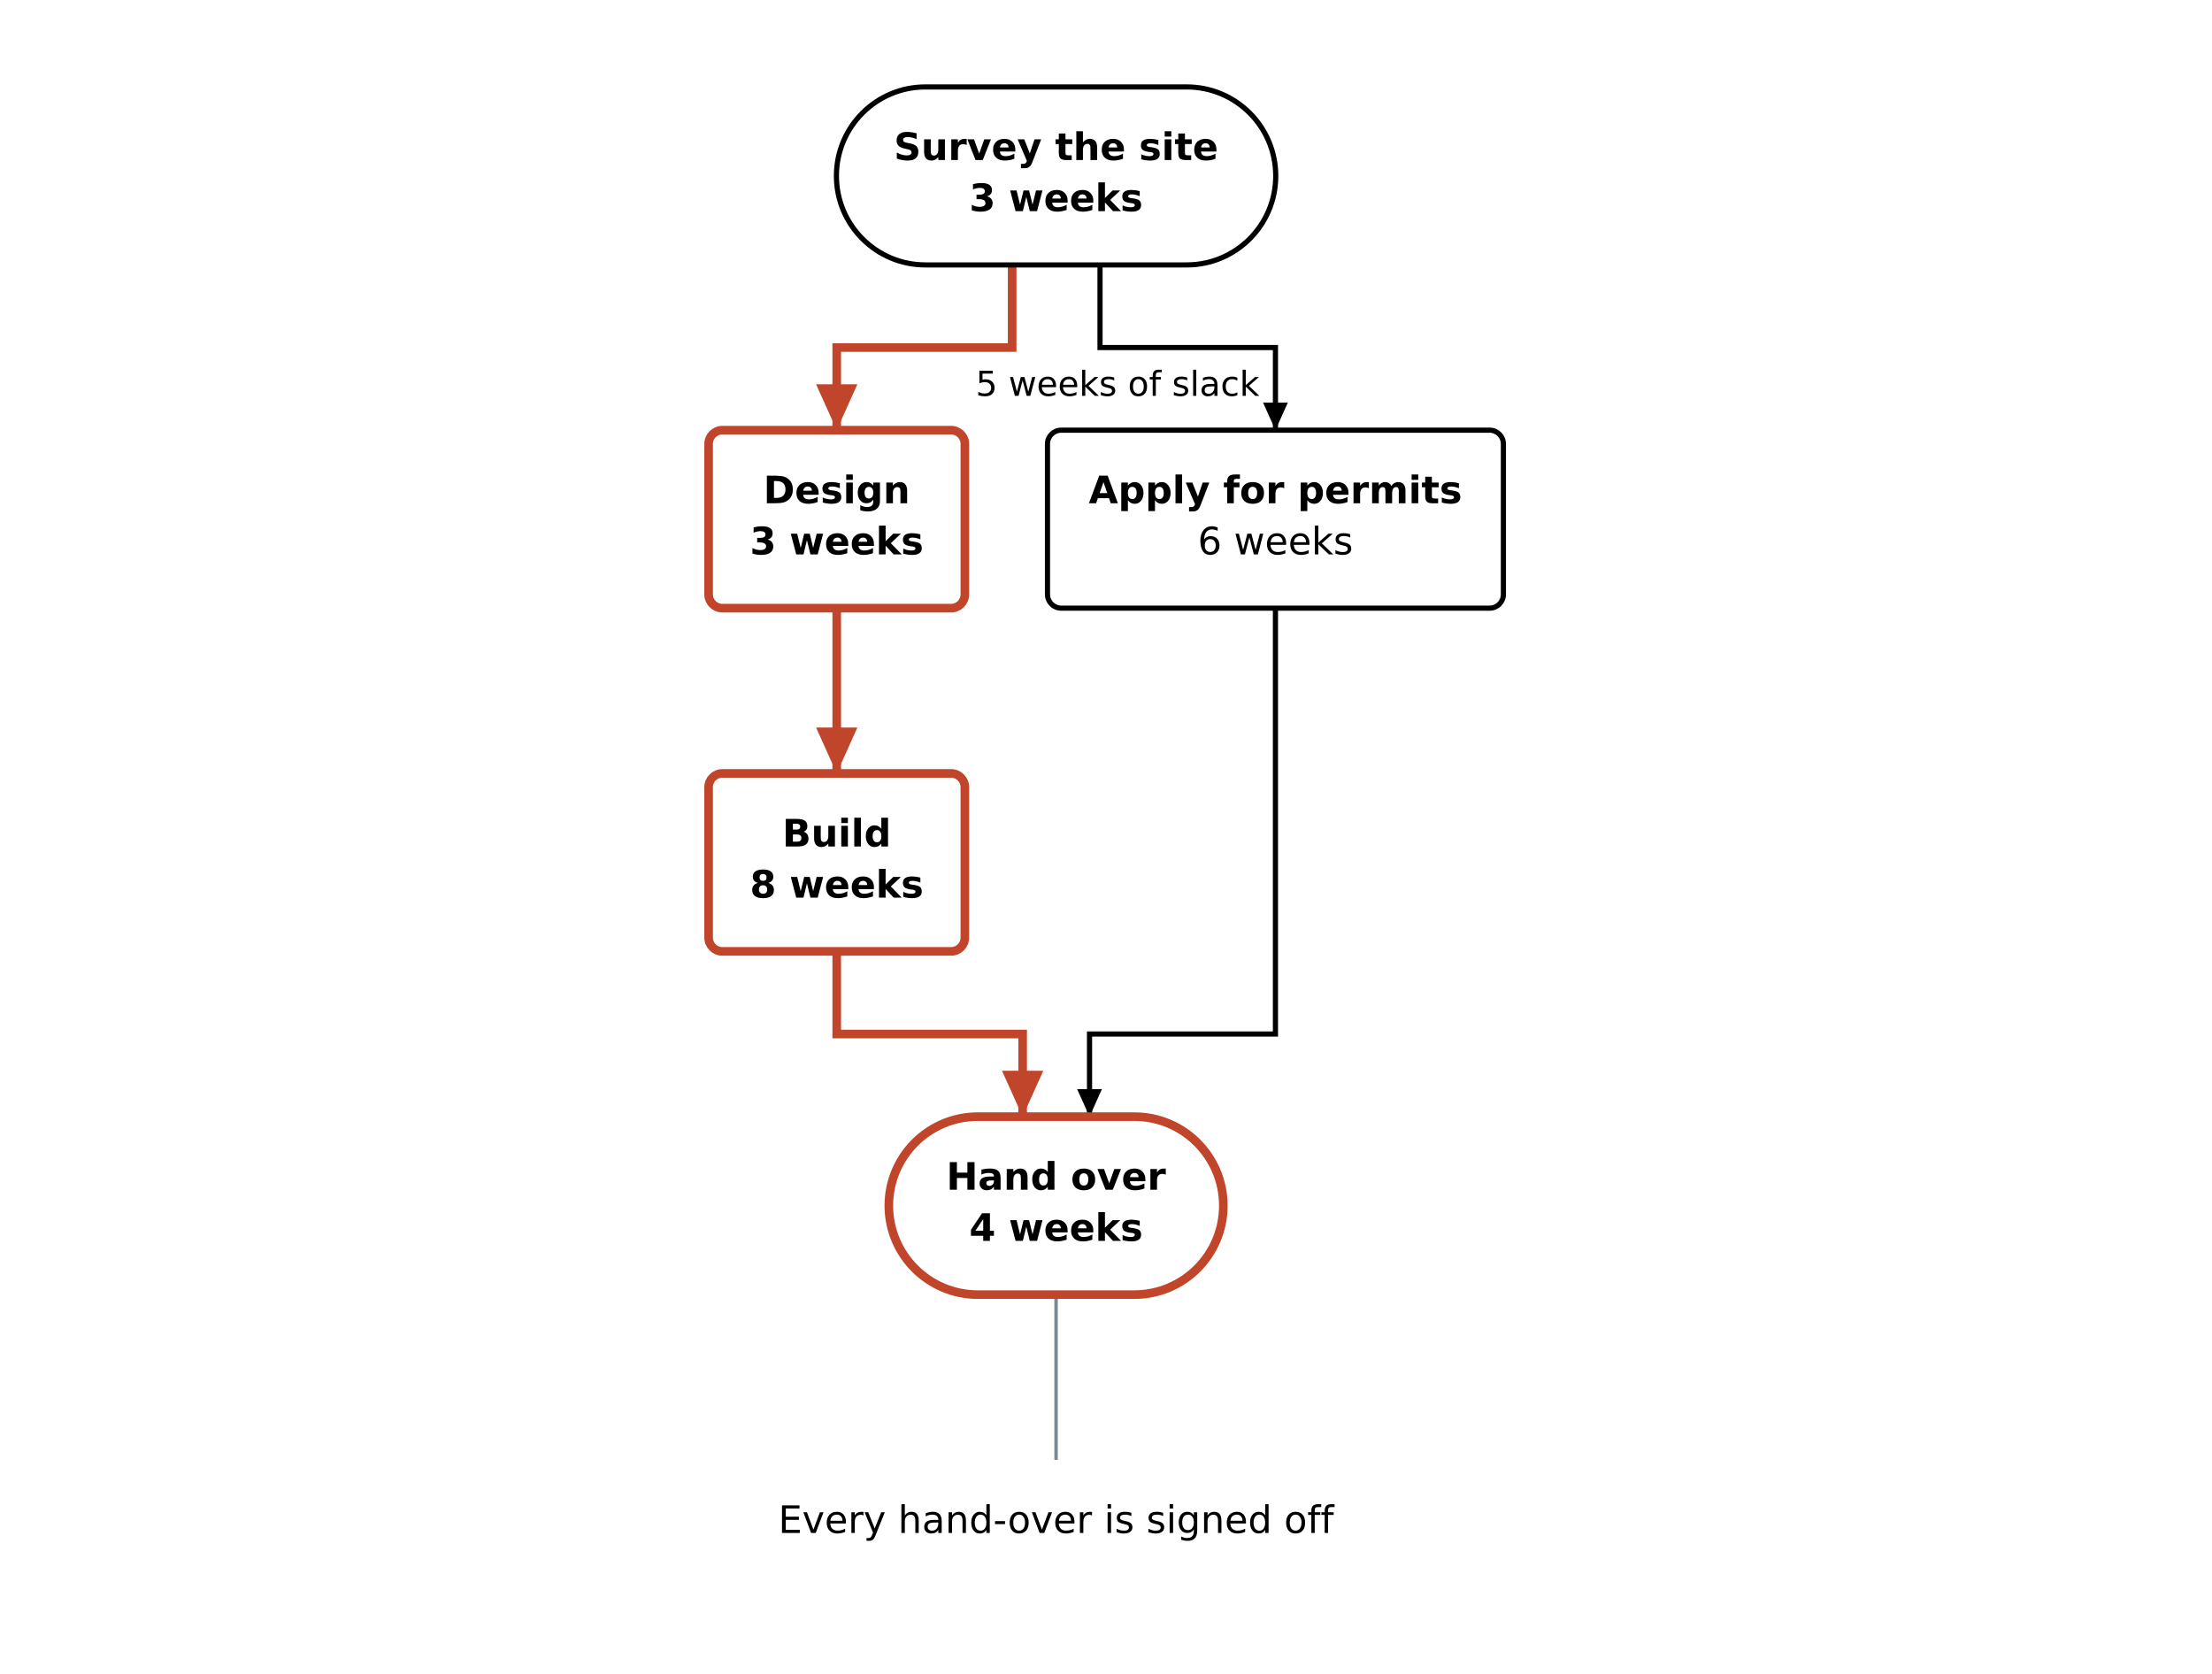
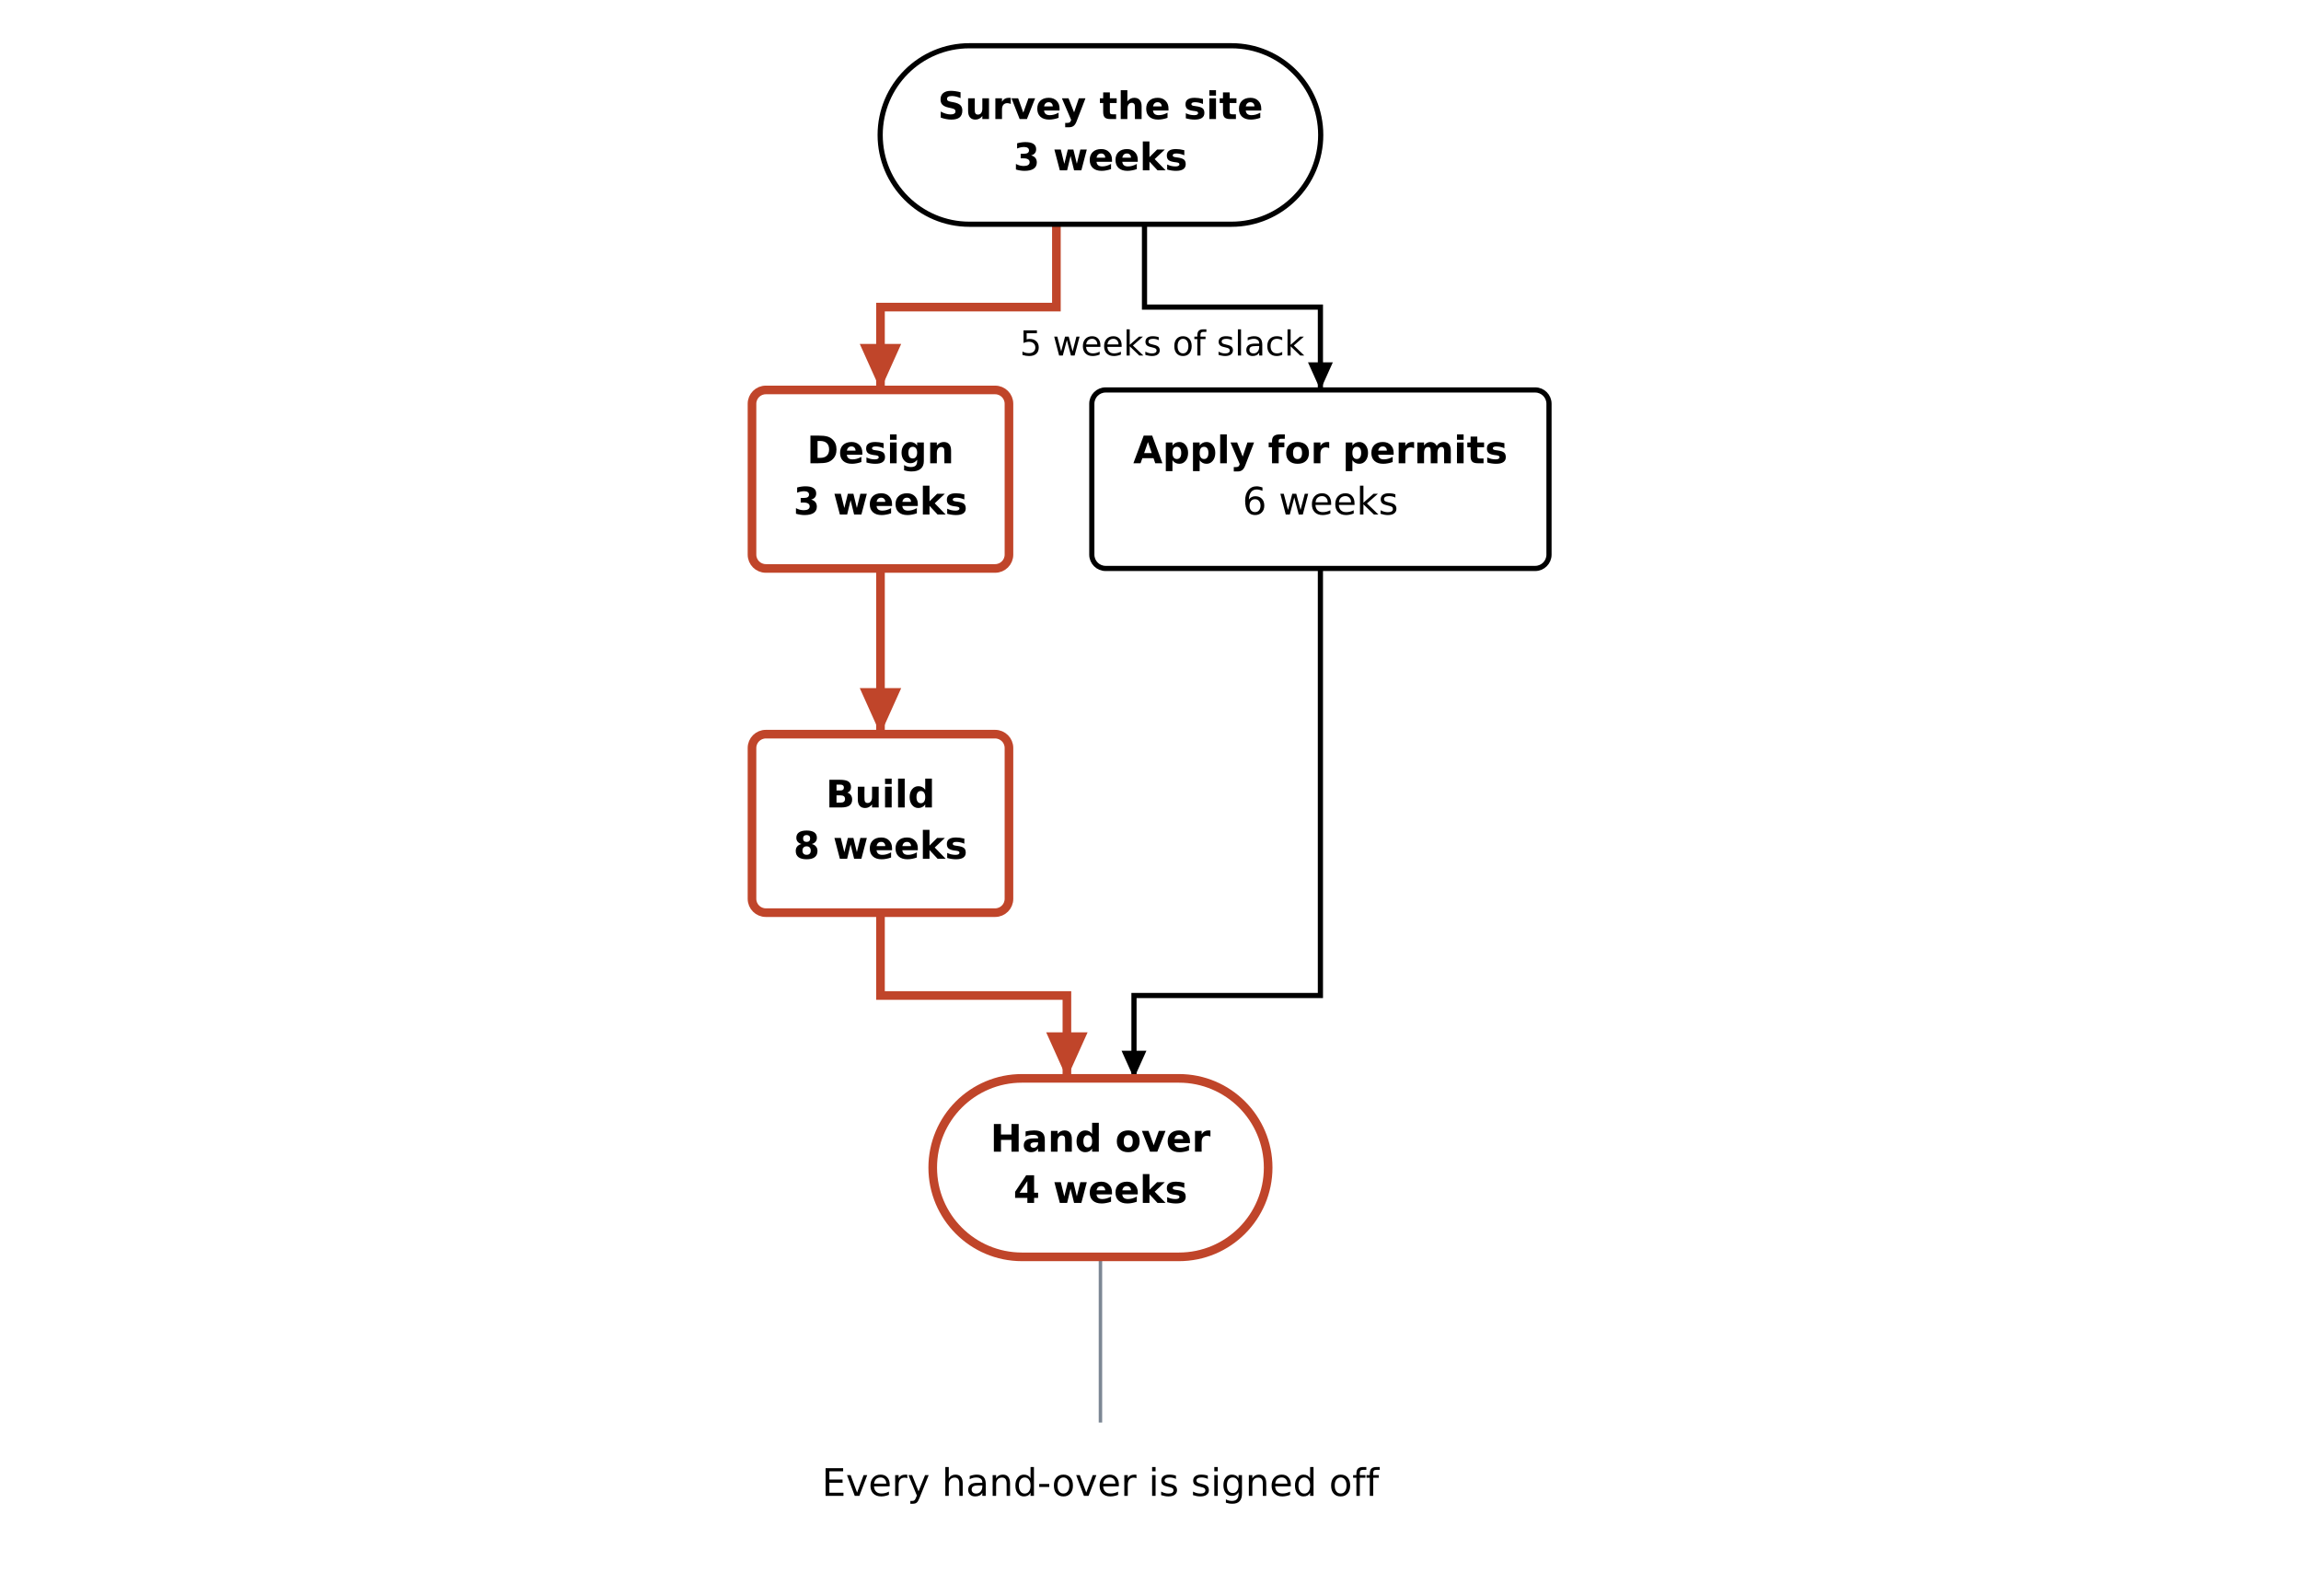
- <svg xmlns="http://www.w3.org/2000/svg" viewBox="-1.25 -1.25 642.5 486.15" role="img" aria-labelledby="ds56c941c76c-title ds56c941c76c-desc">
-   <path d="M 292.74 75.7 L 292.74 99.7 L 241.787 99.7 L 241.787 123.7" fill="none" stroke="#c0452a" stroke-width="2.5" />
-   <polygon points="241.787,123.7 235.787,110.367 247.787,110.367" fill="#c0452a" stroke="none" />
-   <path d="M 318.261 75.7 L 318.261 99.7 L 369.215 99.7 L 369.215 123.7" fill="none" stroke="currentColor" stroke-width="1.5" />
-   <polygon points="369.215,123.7 365.615,115.7 372.815,115.7" fill="currentColor" stroke="none" />
-   <path d="M 241.787 175.4 L 241.787 223.4" fill="none" stroke="#c0452a" stroke-width="2.5" />
-   <polygon points="241.787,223.4 235.787,210.067 247.787,210.067" fill="#c0452a" stroke="none" />
-   <path d="M 241.787 275.1 L 241.787 299.1 L 295.785 299.1 L 295.785 323.1" fill="none" stroke="#c0452a" stroke-width="2.5" />
-   <polygon points="295.785,323.1 289.785,309.767 301.785,309.767" fill="#c0452a" stroke="none" />
-   <path d="M 369.215 175.4 L 369.215 299.1 L 315.217 299.1 L 315.217 323.1" fill="none" stroke="currentColor" stroke-width="1.5" />
-   <polygon points="315.217,323.1 311.617,315.1 318.817,315.1" fill="currentColor" stroke="none" />
-   <path d="M 305.501 374.8 L 305.501 422.8" fill="none" stroke="#7c8794" stroke-width="1" />
-   <text x="305.501" y="444.033" font-family="'DejaVu Sans', sans-serif" font-size="11" fill="currentColor" text-anchor="middle">
+ <svg xmlns="http://www.w3.org/2000/svg" viewBox="-1.25 -1.25 666.5 462.15" role="img" aria-labelledby="ds882016b813-title ds882016b813-desc">
+   <path d="M 304.74 63.7 L 304.74 87.7 L 253.787 87.7 L 253.787 111.7" fill="none" stroke="#c0452a" stroke-width="2.5" />
+   <polygon points="253.787,111.7 247.787,98.367 259.787,98.367" fill="#c0452a" stroke="none" />
+   <path d="M 330.261 63.7 L 330.261 87.7 L 381.215 87.7 L 381.215 111.7" fill="none" stroke="currentColor" stroke-width="1.5" />
+   <polygon points="381.215,111.7 377.615,103.7 384.815,103.7" fill="currentColor" stroke="none" />
+   <path d="M 253.787 163.4 L 253.787 211.4" fill="none" stroke="#c0452a" stroke-width="2.5" />
+   <polygon points="253.787,211.4 247.787,198.067 259.787,198.067" fill="#c0452a" stroke="none" />
+   <path d="M 253.787 263.1 L 253.787 287.1 L 307.785 287.1 L 307.785 311.1" fill="none" stroke="#c0452a" stroke-width="2.5" />
+   <polygon points="307.785,311.1 301.785,297.767 313.785,297.767" fill="#c0452a" stroke="none" />
+   <path d="M 381.215 163.4 L 381.215 287.1 L 327.217 287.1 L 327.217 311.1" fill="none" stroke="currentColor" stroke-width="1.5" />
+   <polygon points="327.217,311.1 323.617,303.1 330.817,303.1" fill="currentColor" stroke="none" />
+   <path d="M 317.501 362.8 L 317.501 410.8" fill="none" stroke="#7c8794" stroke-width="1" />
+   <text x="317.501" y="432.033" font-family="'DejaVu Sans', sans-serif" font-size="11" fill="currentColor" text-anchor="middle">
    <tspan>Every hand-over is signed off</tspan>
  </text>
-   <rect x="204.572" y="223.4" width="74.429" height="51.7" rx="4" fill="none" stroke="#c0452a" stroke-width="2.5" />
-   <text x="241.787" y="244.633" font-family="'DejaVu Sans', sans-serif" font-size="11" fill="currentColor" text-anchor="middle">
+   <rect x="216.572" y="211.4" width="74.429" height="51.7" rx="4" fill="none" stroke="#c0452a" stroke-width="2.5" />
+   <text x="253.787" y="232.633" font-family="'DejaVu Sans', sans-serif" font-size="11" fill="currentColor" text-anchor="middle">
    <tspan font-weight="bold">Build</tspan>
  </text>
-   <text x="241.787" y="259.483" font-family="'DejaVu Sans', sans-serif" font-size="11" fill="currentColor" text-anchor="middle">
+   <text x="253.787" y="247.483" font-family="'DejaVu Sans', sans-serif" font-size="11" fill="currentColor" text-anchor="middle">
    <tspan font-weight="bold">8 weeks</tspan>
  </text>
-   <rect x="204.572" y="123.7" width="74.429" height="51.7" rx="4" fill="none" stroke="#c0452a" stroke-width="2.5" />
-   <text x="241.787" y="144.933" font-family="'DejaVu Sans', sans-serif" font-size="11" fill="currentColor" text-anchor="middle">
+   <rect x="216.572" y="111.7" width="74.429" height="51.7" rx="4" fill="none" stroke="#c0452a" stroke-width="2.5" />
+   <text x="253.787" y="132.933" font-family="'DejaVu Sans', sans-serif" font-size="11" fill="currentColor" text-anchor="middle">
    <tspan font-weight="bold">Design</tspan>
  </text>
-   <text x="241.787" y="159.783" font-family="'DejaVu Sans', sans-serif" font-size="11" fill="currentColor" text-anchor="middle">
+   <text x="253.787" y="147.783" font-family="'DejaVu Sans', sans-serif" font-size="11" fill="currentColor" text-anchor="middle">
    <tspan font-weight="bold">3 weeks</tspan>
  </text>
-   <rect x="256.921" y="323.1" width="97.159" height="51.7" rx="25.85" fill="none" stroke="#c0452a" stroke-width="2.5" />
-   <text x="305.501" y="344.333" font-family="'DejaVu Sans', sans-serif" font-size="11" fill="currentColor" text-anchor="middle">
+   <rect x="268.921" y="311.1" width="97.159" height="51.7" rx="25.85" fill="none" stroke="#c0452a" stroke-width="2.5" />
+   <text x="317.501" y="332.333" font-family="'DejaVu Sans', sans-serif" font-size="11" fill="currentColor" text-anchor="middle">
    <tspan font-weight="bold">Hand over</tspan>
  </text>
-   <text x="305.501" y="359.183" font-family="'DejaVu Sans', sans-serif" font-size="11" fill="currentColor" text-anchor="middle">
+   <text x="317.501" y="347.183" font-family="'DejaVu Sans', sans-serif" font-size="11" fill="currentColor" text-anchor="middle">
    <tspan font-weight="bold">4 weeks</tspan>
  </text>
-   <rect x="303.001" y="123.7" width="132.426" height="51.7" rx="4" fill="none" stroke="currentColor" stroke-width="1.5" />
-   <text x="369.215" y="144.933" font-family="'DejaVu Sans', sans-serif" font-size="11" fill="currentColor" text-anchor="middle">
+   <rect x="315.001" y="111.7" width="132.426" height="51.7" rx="4" fill="none" stroke="currentColor" stroke-width="1.5" />
+   <text x="381.215" y="132.933" font-family="'DejaVu Sans', sans-serif" font-size="11" fill="currentColor" text-anchor="middle">
    <tspan font-weight="bold">Apply for permits</tspan>
  </text>
-   <text x="369.215" y="159.783" font-family="'DejaVu Sans', sans-serif" font-size="11" fill="currentColor" text-anchor="middle">
+   <text x="381.215" y="147.783" font-family="'DejaVu Sans', sans-serif" font-size="11" fill="currentColor" text-anchor="middle">
    <tspan>6 weeks</tspan>
  </text>
-   <rect x="241.697" y="24" width="127.607" height="51.7" rx="25.85" fill="none" stroke="currentColor" stroke-width="1.5" />
-   <text x="305.501" y="45.233" font-family="'DejaVu Sans', sans-serif" font-size="11" fill="currentColor" text-anchor="middle">
+   <rect x="253.697" y="12" width="127.607" height="51.7" rx="25.85" fill="none" stroke="currentColor" stroke-width="1.5" />
+   <text x="317.501" y="33.233" font-family="'DejaVu Sans', sans-serif" font-size="11" fill="currentColor" text-anchor="middle">
    <tspan font-weight="bold">Survey the site</tspan>
  </text>
-   <text x="305.501" y="60.083" font-family="'DejaVu Sans', sans-serif" font-size="11" fill="currentColor" text-anchor="middle">
+   <text x="317.501" y="48.083" font-family="'DejaVu Sans', sans-serif" font-size="11" fill="currentColor" text-anchor="middle">
    <tspan font-weight="bold">3 weeks</tspan>
  </text>
-   <text x="282.143" y="113.732" font-family="'DejaVu Sans', sans-serif" font-size="10" fill="currentColor">5 weeks of slack</text>
+   <text x="294.143" y="101.732" font-family="'DejaVu Sans', sans-serif" font-size="10" fill="currentColor">5 weeks of slack</text>
</svg>
